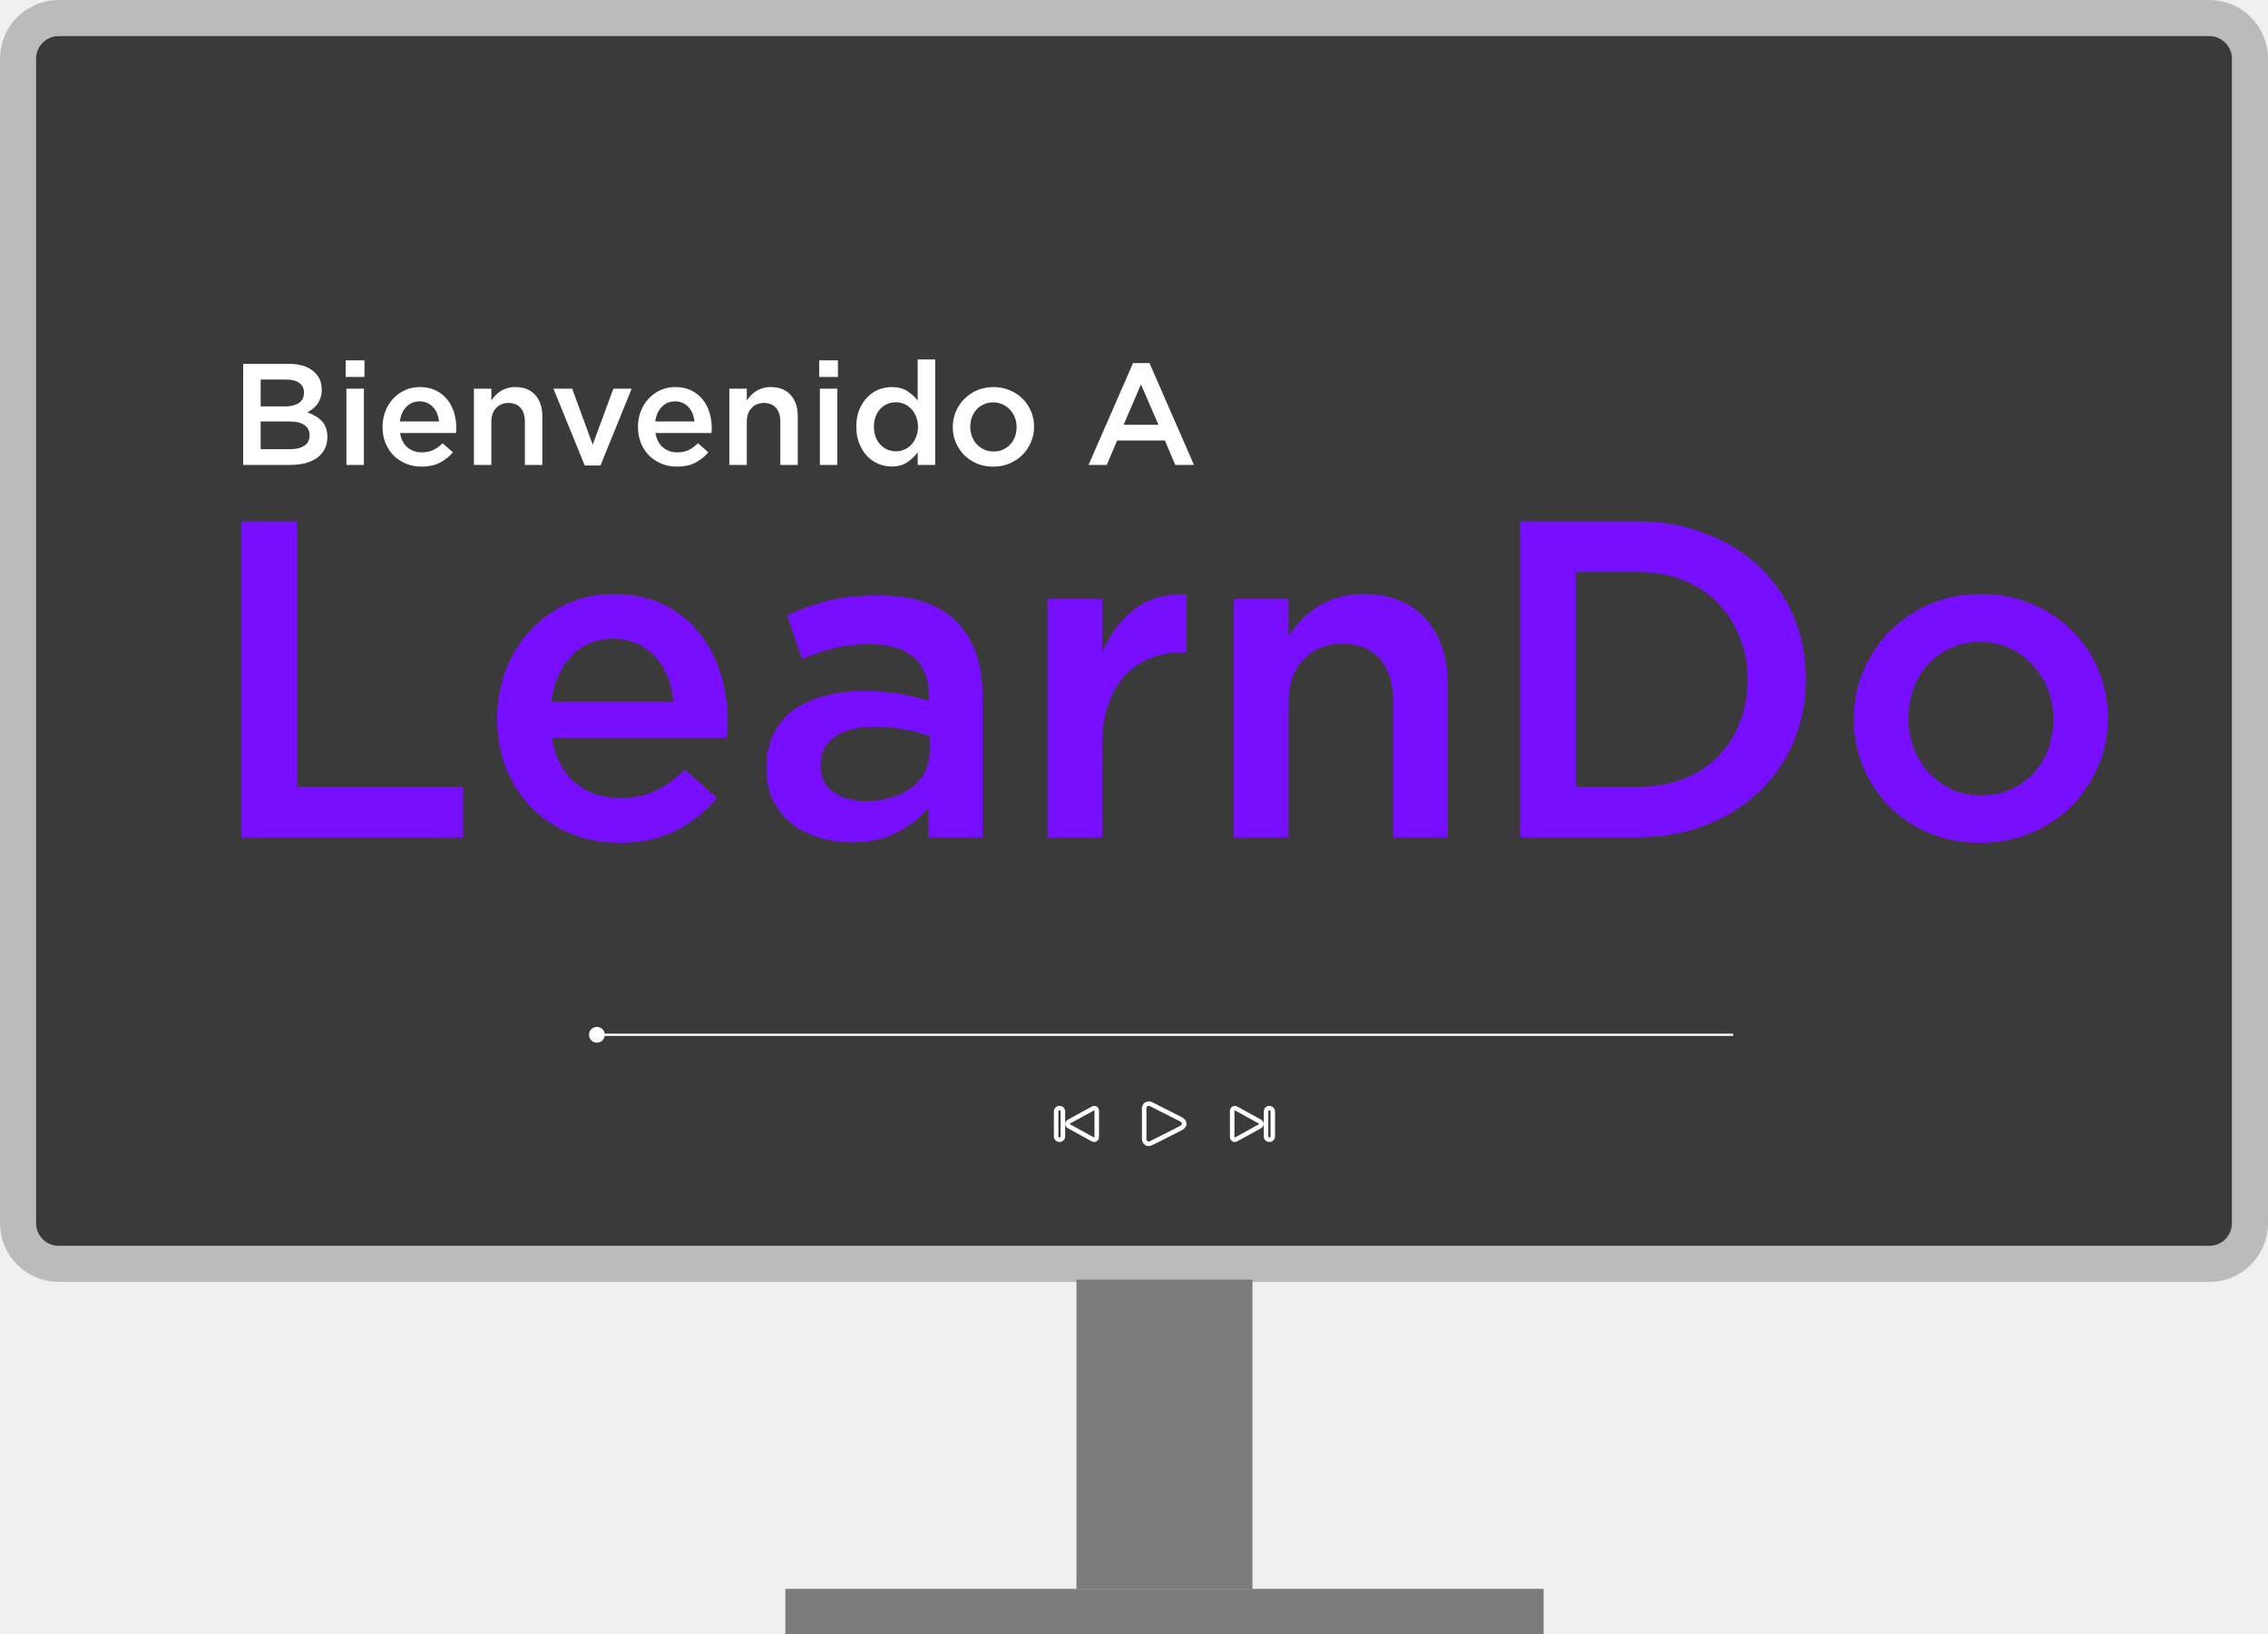
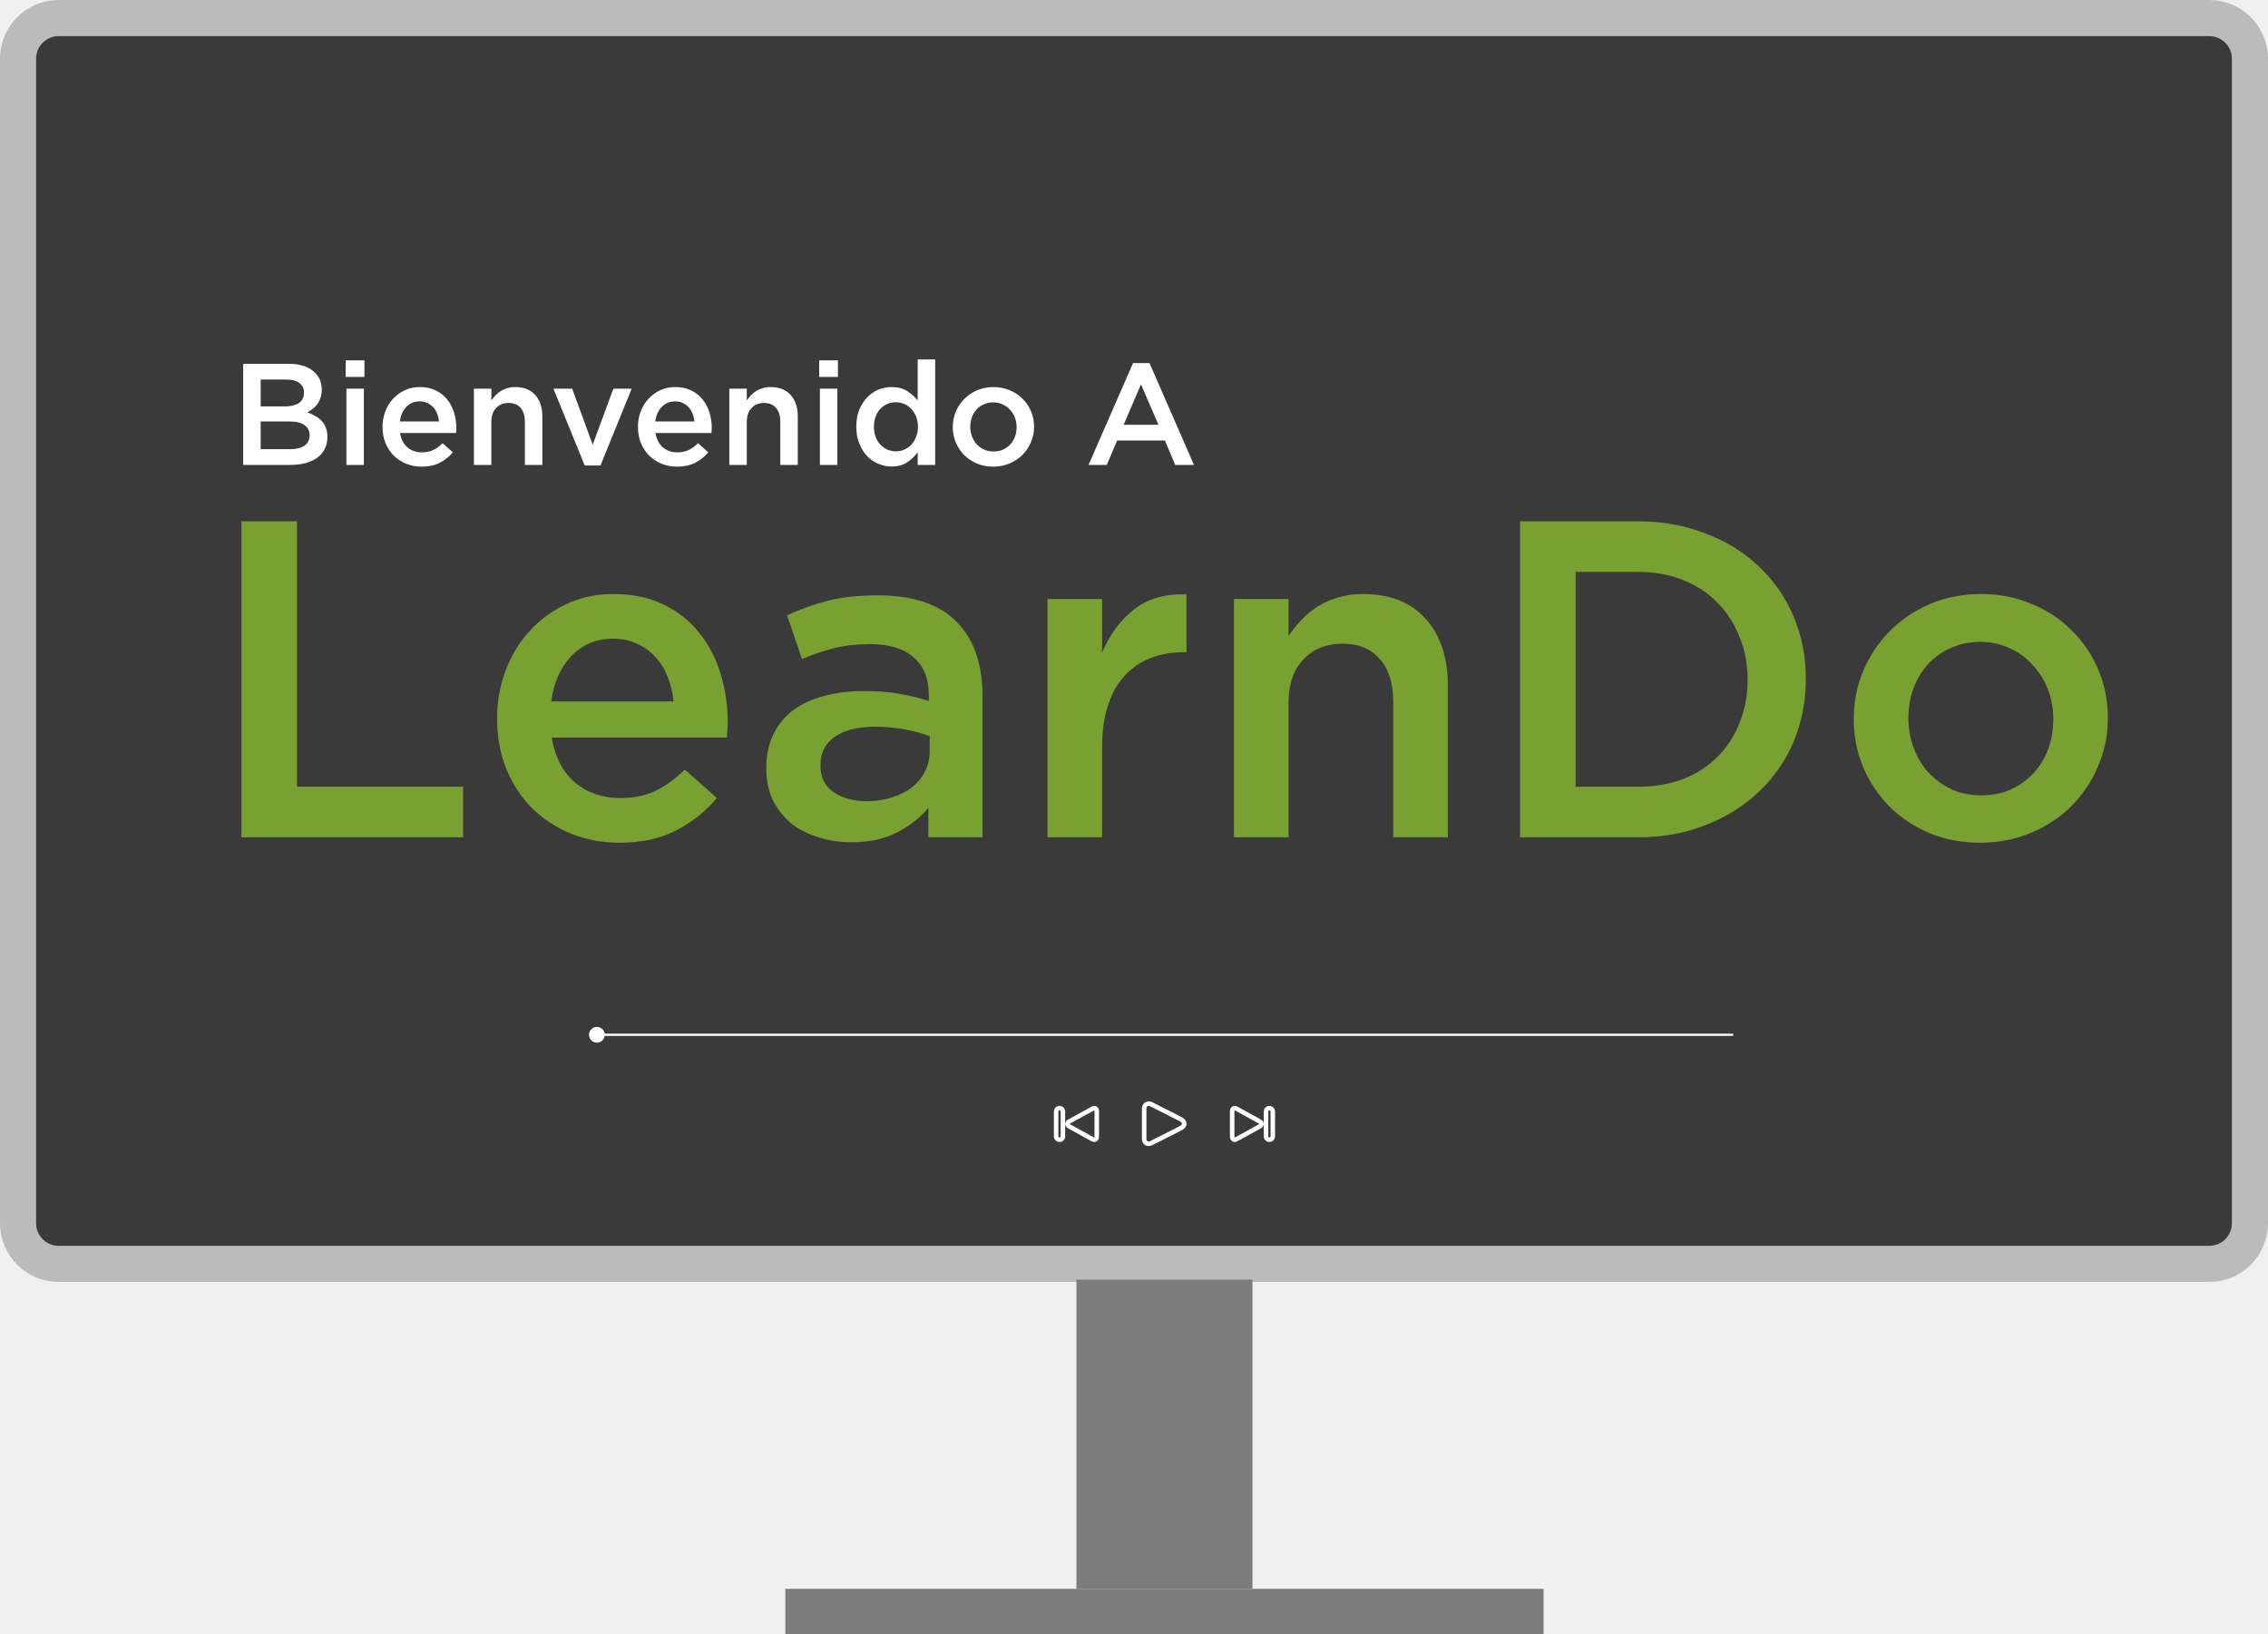
<svg xmlns="http://www.w3.org/2000/svg" width="1005" height="724" viewBox="0 0 1005 724" fill="none">
  <rect x="8" y="8" width="989" height="552" rx="18" fill="#3A3A3A" stroke="#BBBBBB" stroke-width="16" />
  <path fill-rule="evenodd" clip-rule="evenodd" d="M562.503 490C561.122 490 560.003 491.119 560.003 492.5V498C559.95 497.129 559.419 496.359 558.623 496L548.423 490.38C547.715 489.933 546.82 489.902 546.083 490.3C545.372 490.751 544.959 491.549 545.003 492.39V503.62C544.96 504.458 545.363 505.257 546.063 505.72C546.366 505.9 546.711 505.996 547.063 506C547.527 505.989 547.981 505.862 548.383 505.63L558.623 500C559.419 499.641 559.95 498.871 560.003 498V503.5C560.003 504.881 561.122 506 562.503 506C563.884 506 565.003 504.881 565.003 503.5V492.5C565.003 491.119 563.884 490 562.503 490ZM547.463 503.88L557.623 498.26H557.653C557.784 498.194 557.892 498.089 557.963 497.96C557.955 497.968 557.935 497.952 557.899 497.92C557.848 497.877 557.766 497.805 557.633 497.73L547.443 492.12C547.338 492.052 547.218 492.011 547.093 492C547.027 492.119 546.996 492.254 547.003 492.39V503.62C546.995 503.754 547.03 503.887 547.103 504C547.232 503.992 547.356 503.951 547.463 503.88ZM562.503 504C562.779 504 563.003 503.776 563.003 503.5V492.5C563.003 492.224 562.779 492 562.503 492C562.227 492 562.003 492.224 562.003 492.5V503.5C562.003 503.776 562.227 504 562.503 504Z" fill="white" />
  <path fill-rule="evenodd" clip-rule="evenodd" d="M469.52 490C468.854 489.995 468.212 490.256 467.739 490.725C467.266 491.195 467 491.834 467 492.5V503.5C467 504.881 468.119 506 469.5 506C470.881 506 472 504.881 472 503.5V498C472.049 498.87 472.577 499.641 473.37 500L483.6 505.63C483.999 505.862 484.449 505.989 484.91 506C485.262 505.997 485.607 505.9 485.91 505.72C486.627 505.269 487.043 504.466 487 503.62V492.39C487.063 491.565 486.682 490.769 486 490.3C485.26 489.901 484.361 489.931 483.65 490.38L473.41 496C472.601 496.348 472.056 497.121 472 498V492.5C472 491.127 470.893 490.011 469.52 490ZM484.93 503.99C484.987 503.876 485.011 503.748 485 503.62V492.38C485.012 492.248 484.984 492.116 484.92 492C484.792 492.021 484.669 492.069 484.56 492.14L474.33 497.72C474.194 497.778 474.079 497.876 474 498C474.116 498.097 474.24 498.184 474.37 498.26L484.56 503.88C484.668 503.956 484.798 503.995 484.93 503.99ZM469.5 504C469.776 504 470 503.776 470 503.5V492.5C470 492.224 469.776 492 469.5 492C469.224 492 469 492.224 469 492.5V503.5C469 503.776 469.224 504 469.5 504Z" fill="white" />
  <path fill-rule="evenodd" clip-rule="evenodd" d="M510.69 488.428L523.58 494.958C525.49 495.928 525.77 497.248 525.77 497.928C525.77 498.608 525.49 499.848 523.58 500.848L510.69 507.358C510.147 507.643 509.544 507.797 508.93 507.808C508.409 507.815 507.896 507.677 507.45 507.408C506.471 506.735 505.922 505.593 506.01 504.408V491.428C505.918 490.242 506.467 489.098 507.45 488.428C508.455 487.857 509.685 487.857 510.69 488.428ZM509.79 505.548L522.67 499.018C523.35 498.668 523.77 498.228 523.77 497.878C523.77 497.528 523.35 497.088 522.67 496.748L509.75 490.218C509.486 490.072 509.191 489.99 508.89 489.978C508.75 489.982 508.612 490.02 508.49 490.088C508.13 490.401 507.949 490.874 508.01 491.348V504.408C507.949 504.882 508.13 505.355 508.49 505.668C508.916 505.848 509.404 505.803 509.79 505.548Z" fill="white" />
  <path d="M127.856 161.2H107.76V206H128.496C130.971 206 133.232 205.744 135.28 205.232C137.328 204.677 139.077 203.888 140.528 202.864C141.979 201.797 143.088 200.496 143.856 198.96C144.667 197.424 145.072 195.653 145.072 193.648C145.072 192.112 144.859 190.768 144.432 189.616C144.005 188.421 143.387 187.397 142.576 186.544C141.808 185.691 140.869 184.965 139.76 184.368C138.693 183.728 137.499 183.173 136.176 182.704C136.987 182.277 137.776 181.765 138.544 181.168C139.355 180.571 140.037 179.888 140.592 179.12C141.189 178.309 141.659 177.371 142 176.304C142.384 175.237 142.576 174.021 142.576 172.656C142.576 169.115 141.253 166.32 138.608 164.272C135.963 162.224 132.379 161.2 127.856 161.2ZM126.256 180.08H115.504V168.176H126.832C129.392 168.176 131.333 168.688 132.656 169.712C134.021 170.693 134.704 172.101 134.704 173.936C134.704 176.027 133.936 177.584 132.4 178.608C130.864 179.589 128.816 180.08 126.256 180.08ZM128.56 199.024H115.504V186.736H127.984C131.099 186.736 133.403 187.269 134.896 188.336C136.432 189.403 137.2 190.896 137.2 192.816C137.2 194.864 136.432 196.421 134.896 197.488C133.36 198.512 131.248 199.024 128.56 199.024ZM161.5 167.024V159.664H153.18V167.024H161.5ZM161.244 206V172.208H153.5V206H161.244ZM177.252 191.856H202.084C202.127 191.472 202.148 191.109 202.148 190.768C202.191 190.427 202.212 190.085 202.212 189.744C202.212 187.312 201.871 184.987 201.188 182.768C200.505 180.549 199.481 178.608 198.116 176.944C196.793 175.28 195.108 173.957 193.06 172.976C191.055 171.995 188.708 171.504 186.02 171.504C183.588 171.504 181.369 171.973 179.364 172.912C177.359 173.851 175.609 175.131 174.116 176.752C172.665 178.331 171.535 180.187 170.724 182.32C169.913 184.453 169.508 186.736 169.508 189.168C169.508 191.813 169.956 194.224 170.852 196.4C171.748 198.533 172.964 200.368 174.5 201.904C176.079 203.44 177.913 204.635 180.004 205.488C182.137 206.341 184.42 206.768 186.852 206.768C189.967 206.768 192.633 206.192 194.852 205.04C197.113 203.888 199.055 202.352 200.676 200.432L196.132 196.4C194.767 197.723 193.38 198.725 191.972 199.408C190.564 200.091 188.9 200.432 186.98 200.432C184.463 200.432 182.329 199.707 180.58 198.256C178.831 196.763 177.721 194.629 177.252 191.856ZM177.188 186.736C177.529 184.091 178.468 181.957 180.004 180.336C181.583 178.672 183.567 177.84 185.956 177.84C187.236 177.84 188.367 178.075 189.348 178.544C190.372 179.013 191.247 179.653 191.972 180.464C192.697 181.232 193.273 182.171 193.7 183.28C194.127 184.347 194.404 185.499 194.532 186.736H177.188ZM217.733 186.928C217.733 184.283 218.437 182.235 219.845 180.784C221.253 179.291 223.088 178.544 225.349 178.544C227.653 178.544 229.424 179.269 230.661 180.72C231.941 182.128 232.581 184.155 232.581 186.8V206H240.325V184.496C240.325 180.528 239.28 177.371 237.189 175.024C235.098 172.677 232.133 171.504 228.293 171.504C226.97 171.504 225.776 171.675 224.709 172.016C223.685 172.315 222.725 172.741 221.829 173.296C220.976 173.851 220.208 174.491 219.525 175.216C218.885 175.899 218.288 176.645 217.733 177.456V172.208H209.989V206H217.733V186.928ZM262.635 197.04L253.547 172.208H245.227L259.115 206.256H266.091L279.915 172.208H271.787L262.635 197.04ZM290.44 191.856H315.272C315.314 191.472 315.336 191.109 315.336 190.768C315.378 190.427 315.4 190.085 315.4 189.744C315.4 187.312 315.058 184.987 314.376 182.768C313.693 180.549 312.669 178.608 311.304 176.944C309.981 175.28 308.296 173.957 306.248 172.976C304.242 171.995 301.896 171.504 299.208 171.504C296.776 171.504 294.557 171.973 292.552 172.912C290.546 173.851 288.797 175.131 287.304 176.752C285.853 178.331 284.722 180.187 283.911 182.32C283.101 184.453 282.696 186.736 282.696 189.168C282.696 191.813 283.144 194.224 284.04 196.4C284.936 198.533 286.152 200.368 287.688 201.904C289.266 203.44 291.101 204.635 293.192 205.488C295.325 206.341 297.608 206.768 300.04 206.768C303.154 206.768 305.821 206.192 308.04 205.04C310.301 203.888 312.242 202.352 313.864 200.432L309.32 196.4C307.954 197.723 306.568 198.725 305.16 199.408C303.752 200.091 302.088 200.432 300.168 200.432C297.65 200.432 295.517 199.707 293.768 198.256C292.018 196.763 290.909 194.629 290.44 191.856ZM290.376 186.736C290.717 184.091 291.656 181.957 293.192 180.336C294.77 178.672 296.754 177.84 299.144 177.84C300.424 177.84 301.554 178.075 302.536 178.544C303.56 179.013 304.434 179.653 305.16 180.464C305.885 181.232 306.461 182.171 306.888 183.28C307.314 184.347 307.592 185.499 307.72 186.736H290.376ZM330.921 186.928C330.921 184.283 331.625 182.235 333.033 180.784C334.441 179.291 336.275 178.544 338.537 178.544C340.841 178.544 342.611 179.269 343.849 180.72C345.129 182.128 345.769 184.155 345.769 186.8V206H353.513V184.496C353.513 180.528 352.467 177.371 350.377 175.024C348.286 172.677 345.321 171.504 341.481 171.504C340.158 171.504 338.963 171.675 337.897 172.016C336.873 172.315 335.913 172.741 335.017 173.296C334.163 173.851 333.395 174.491 332.713 175.216C332.073 175.899 331.475 176.645 330.921 177.456V172.208H323.177V206H330.921V186.928ZM371.312 167.024V159.664H362.992V167.024H371.312ZM371.056 206V172.208H363.312V206H371.056ZM414.393 206V159.28H406.649V177.456C405.411 175.877 403.875 174.491 402.041 173.296C400.206 172.101 397.902 171.504 395.128 171.504C393.123 171.504 391.161 171.888 389.241 172.656C387.363 173.424 385.699 174.576 384.249 176.112C382.798 177.605 381.625 179.44 380.729 181.616C379.875 183.792 379.449 186.288 379.449 189.104C379.449 191.92 379.897 194.416 380.793 196.592C381.689 198.768 382.862 200.624 384.312 202.16C385.763 203.653 387.427 204.784 389.305 205.552C391.182 206.32 393.123 206.704 395.128 206.704C397.859 206.704 400.142 206.085 401.977 204.848C403.854 203.611 405.411 202.117 406.649 200.368V206H414.393ZM406.777 189.104C406.777 190.768 406.499 192.261 405.945 193.584C405.433 194.907 404.729 196.059 403.833 197.04C402.937 197.979 401.891 198.704 400.697 199.216C399.502 199.728 398.265 199.984 396.985 199.984C395.662 199.984 394.403 199.728 393.208 199.216C392.057 198.704 391.033 197.979 390.137 197.04C389.241 196.101 388.537 194.971 388.025 193.648C387.513 192.283 387.257 190.768 387.257 189.104C387.257 187.397 387.513 185.883 388.025 184.56C388.537 183.195 389.241 182.043 390.137 181.104C391.033 180.165 392.057 179.461 393.208 178.992C394.403 178.48 395.662 178.224 396.985 178.224C398.265 178.224 399.502 178.48 400.697 178.992C401.891 179.504 402.937 180.251 403.833 181.232C404.729 182.171 405.433 183.301 405.945 184.624C406.499 185.947 406.777 187.44 406.777 189.104ZM458.228 189.104C458.228 186.672 457.78 184.389 456.884 182.256C455.988 180.123 454.729 178.267 453.108 176.688C451.529 175.067 449.63 173.808 447.412 172.912C445.236 171.973 442.846 171.504 440.244 171.504C437.641 171.504 435.23 171.973 433.012 172.912C430.836 173.851 428.937 175.131 427.316 176.752C425.737 178.331 424.478 180.208 423.54 182.384C422.644 184.517 422.196 186.8 422.196 189.232C422.196 191.664 422.644 193.947 423.54 196.08C424.436 198.171 425.673 200.027 427.252 201.648C428.873 203.227 430.772 204.485 432.948 205.424C435.166 206.32 437.556 206.768 440.116 206.768C442.718 206.768 445.129 206.299 447.348 205.36C449.566 204.421 451.465 203.163 453.044 201.584C454.665 199.963 455.924 198.085 456.819 195.952C457.758 193.819 458.228 191.536 458.228 189.104ZM450.484 189.232C450.484 190.725 450.249 192.133 449.78 193.456C449.31 194.736 448.628 195.867 447.732 196.848C446.836 197.829 445.748 198.619 444.468 199.216C443.23 199.771 441.822 200.048 440.244 200.048C438.75 200.048 437.363 199.771 436.083 199.216C434.846 198.619 433.758 197.829 432.82 196.848C431.924 195.867 431.22 194.715 430.708 193.392C430.196 192.027 429.94 190.597 429.94 189.104C429.94 187.611 430.174 186.224 430.644 184.944C431.113 183.621 431.796 182.469 432.692 181.488C433.588 180.507 434.654 179.739 435.892 179.184C437.172 178.587 438.58 178.288 440.116 178.288C441.652 178.288 443.038 178.587 444.276 179.184C445.556 179.739 446.644 180.528 447.54 181.552C448.478 182.533 449.204 183.685 449.716 185.008C450.228 186.331 450.484 187.739 450.484 189.232ZM509.366 160.88H502.07L482.358 206H490.422L495.03 195.184H516.214L520.758 206H529.078L509.366 160.88ZM513.333 188.208H497.91L505.59 170.288L513.333 188.208Z" fill="white" />
-   <path d="M107 371H205.2V348.6H131.6V231H107V371ZM244.475 326.8H322.075C322.208 325.6 322.275 324.467 322.275 323.4C322.408 322.333 322.475 321.267 322.475 320.2C322.475 312.6 321.408 305.333 319.275 298.4C317.142 291.467 313.942 285.4 309.675 280.2C305.542 275 300.275 270.867 293.875 267.8C287.608 264.733 280.275 263.2 271.875 263.2C264.275 263.2 257.342 264.667 251.075 267.6C244.808 270.533 239.342 274.533 234.675 279.6C230.142 284.533 226.608 290.333 224.075 297C221.542 303.667 220.275 310.8 220.275 318.4C220.275 326.667 221.675 334.2 224.475 341C227.275 347.667 231.075 353.4 235.875 358.2C240.808 363 246.542 366.733 253.075 369.4C259.742 372.067 266.875 373.4 274.475 373.4C284.208 373.4 292.542 371.6 299.475 368C306.542 364.4 312.608 359.6 317.675 353.6L303.475 341C299.208 345.133 294.875 348.267 290.475 350.4C286.075 352.533 280.875 353.6 274.875 353.6C267.008 353.6 260.342 351.333 254.875 346.8C249.408 342.133 245.942 335.467 244.475 326.8ZM244.275 310.8C245.342 302.533 248.275 295.867 253.075 290.8C258.008 285.6 264.208 283 271.675 283C275.675 283 279.208 283.733 282.275 285.2C285.475 286.667 288.208 288.667 290.475 291.2C292.742 293.6 294.542 296.533 295.875 300C297.208 303.333 298.075 306.933 298.475 310.8H244.275ZM435.378 371V308.4C435.378 294.267 431.578 283.333 423.978 275.6C416.378 267.733 404.711 263.8 388.978 263.8C380.311 263.8 372.911 264.6 366.778 266.2C360.645 267.8 354.645 269.933 348.778 272.6L355.378 292C360.178 290 364.911 288.4 369.578 287.2C374.245 286 379.578 285.4 385.578 285.4C393.978 285.4 400.378 287.333 404.778 291.2C409.311 295.067 411.578 300.667 411.578 308V310.6C407.445 309.267 403.111 308.2 398.578 307.4C394.178 306.6 388.778 306.2 382.378 306.2C376.245 306.2 370.511 306.933 365.178 308.4C359.978 309.733 355.445 311.8 351.578 314.6C347.845 317.4 344.911 320.933 342.778 325.2C340.645 329.467 339.578 334.467 339.578 340.2V340.6C339.578 345.933 340.578 350.667 342.578 354.8C344.711 358.8 347.445 362.2 350.778 365C354.245 367.667 358.245 369.667 362.778 371C367.311 372.467 372.111 373.2 377.178 373.2C385.178 373.2 391.978 371.733 397.578 368.8C403.178 365.867 407.778 362.267 411.378 358V371H435.378ZM411.978 332.8C411.978 336.133 411.245 339.2 409.778 342C408.445 344.667 406.511 347 403.978 349C401.445 350.867 398.445 352.333 394.978 353.4C391.645 354.467 387.978 355 383.978 355C378.245 355 373.378 353.667 369.378 351C365.511 348.333 363.578 344.467 363.578 339.4V339C363.578 333.533 365.711 329.333 369.978 326.4C374.245 323.467 380.178 322 387.778 322C392.445 322 396.845 322.4 400.978 323.2C405.245 324 408.911 325 411.978 326.2V332.8ZM488.361 330.8C488.361 323.867 489.228 317.8 490.961 312.6C492.694 307.267 495.161 302.867 498.361 299.4C501.561 295.933 505.361 293.333 509.761 291.6C514.161 289.867 519.028 289 524.361 289H525.761V263.4C516.428 263 508.694 265.2 502.561 270C496.428 274.8 491.694 281.2 488.361 289.2V265.4H464.161V371H488.361V330.8ZM570.978 311.4C570.978 303.133 573.178 296.733 577.578 292.2C581.978 287.533 587.711 285.2 594.778 285.2C601.978 285.2 607.511 287.467 611.378 292C615.378 296.4 617.378 302.733 617.378 311V371H641.578V303.8C641.578 291.4 638.311 281.533 631.778 274.2C625.245 266.867 615.978 263.2 603.978 263.2C599.845 263.2 596.111 263.733 592.778 264.8C589.578 265.733 586.578 267.067 583.778 268.8C581.111 270.533 578.711 272.533 576.578 274.8C574.578 276.933 572.711 279.267 570.978 281.8V265.4H546.778V371H570.978V311.4ZM800.202 300.8C800.202 290.933 798.402 281.733 794.802 273.2C791.202 264.667 786.068 257.267 779.402 251C772.868 244.733 765.002 239.867 755.802 236.4C746.735 232.8 736.735 231 725.802 231H673.602V371H725.802C736.735 371 746.735 369.2 755.802 365.6C765.002 362 772.868 357.067 779.402 350.8C786.068 344.533 791.202 337.133 794.802 328.6C798.402 319.933 800.202 310.667 800.202 300.8ZM774.402 301.2C774.402 308.133 773.202 314.533 770.802 320.4C768.535 326.133 765.268 331.133 761.002 335.4C756.868 339.533 751.802 342.8 745.802 345.2C739.802 347.467 733.135 348.6 725.802 348.6H698.202V253.4H725.802C733.135 253.4 739.802 254.6 745.802 257C751.802 259.4 756.868 262.733 761.002 267C765.268 271.267 768.535 276.333 770.802 282.2C773.202 287.933 774.402 294.267 774.402 301.2ZM934.047 318.2C934.047 310.6 932.647 303.467 929.847 296.8C927.047 290.133 923.114 284.333 918.047 279.4C913.114 274.333 907.18 270.4 900.247 267.6C893.447 264.667 885.98 263.2 877.847 263.2C869.714 263.2 862.18 264.667 855.247 267.6C848.447 270.533 842.514 274.533 837.447 279.6C832.514 284.533 828.58 290.4 825.647 297.2C822.847 303.867 821.447 311 821.447 318.6C821.447 326.2 822.847 333.333 825.647 340C828.447 346.533 832.314 352.333 837.247 357.4C842.314 362.333 848.247 366.267 855.047 369.2C861.98 372 869.447 373.4 877.447 373.4C885.58 373.4 893.114 371.933 900.047 369C906.98 366.067 912.914 362.133 917.847 357.2C922.914 352.133 926.847 346.267 929.647 339.6C932.58 332.933 934.047 325.8 934.047 318.2ZM909.847 318.6C909.847 323.267 909.114 327.667 907.647 331.8C906.18 335.8 904.047 339.333 901.247 342.4C898.447 345.467 895.047 347.933 891.047 349.8C887.18 351.533 882.78 352.4 877.847 352.4C873.18 352.4 868.847 351.533 864.847 349.8C860.98 347.933 857.58 345.467 854.647 342.4C851.847 339.333 849.647 335.733 848.047 331.6C846.447 327.333 845.647 322.867 845.647 318.2C845.647 313.533 846.38 309.2 847.847 305.2C849.314 301.067 851.447 297.467 854.247 294.4C857.047 291.333 860.38 288.933 864.247 287.2C868.247 285.333 872.647 284.4 877.447 284.4C882.247 284.4 886.58 285.333 890.447 287.2C894.447 288.933 897.847 291.4 900.647 294.6C903.58 297.667 905.847 301.267 907.447 305.4C909.047 309.533 909.847 313.933 909.847 318.6Z" fill="#780EFF" />
+   <path d="M107 371H205.2V348.6H131.6V231H107V371ZM244.475 326.8H322.075C322.208 325.6 322.275 324.467 322.275 323.4C322.408 322.333 322.475 321.267 322.475 320.2C322.475 312.6 321.408 305.333 319.275 298.4C317.142 291.467 313.942 285.4 309.675 280.2C305.542 275 300.275 270.867 293.875 267.8C287.608 264.733 280.275 263.2 271.875 263.2C264.275 263.2 257.342 264.667 251.075 267.6C244.808 270.533 239.342 274.533 234.675 279.6C230.142 284.533 226.608 290.333 224.075 297C221.542 303.667 220.275 310.8 220.275 318.4C220.275 326.667 221.675 334.2 224.475 341C227.275 347.667 231.075 353.4 235.875 358.2C240.808 363 246.542 366.733 253.075 369.4C259.742 372.067 266.875 373.4 274.475 373.4C284.208 373.4 292.542 371.6 299.475 368C306.542 364.4 312.608 359.6 317.675 353.6L303.475 341C299.208 345.133 294.875 348.267 290.475 350.4C286.075 352.533 280.875 353.6 274.875 353.6C267.008 353.6 260.342 351.333 254.875 346.8C249.408 342.133 245.942 335.467 244.475 326.8ZM244.275 310.8C245.342 302.533 248.275 295.867 253.075 290.8C258.008 285.6 264.208 283 271.675 283C275.675 283 279.208 283.733 282.275 285.2C285.475 286.667 288.208 288.667 290.475 291.2C292.742 293.6 294.542 296.533 295.875 300C297.208 303.333 298.075 306.933 298.475 310.8H244.275ZM435.378 371V308.4C435.378 294.267 431.578 283.333 423.978 275.6C416.378 267.733 404.711 263.8 388.978 263.8C380.311 263.8 372.911 264.6 366.778 266.2C360.645 267.8 354.645 269.933 348.778 272.6L355.378 292C360.178 290 364.911 288.4 369.578 287.2C374.245 286 379.578 285.4 385.578 285.4C393.978 285.4 400.378 287.333 404.778 291.2C409.311 295.067 411.578 300.667 411.578 308V310.6C407.445 309.267 403.111 308.2 398.578 307.4C394.178 306.6 388.778 306.2 382.378 306.2C376.245 306.2 370.511 306.933 365.178 308.4C359.978 309.733 355.445 311.8 351.578 314.6C347.845 317.4 344.911 320.933 342.778 325.2C340.645 329.467 339.578 334.467 339.578 340.2V340.6C339.578 345.933 340.578 350.667 342.578 354.8C344.711 358.8 347.445 362.2 350.778 365C354.245 367.667 358.245 369.667 362.778 371C367.311 372.467 372.111 373.2 377.178 373.2C385.178 373.2 391.978 371.733 397.578 368.8C403.178 365.867 407.778 362.267 411.378 358V371H435.378ZM411.978 332.8C411.978 336.133 411.245 339.2 409.778 342C408.445 344.667 406.511 347 403.978 349C401.445 350.867 398.445 352.333 394.978 353.4C391.645 354.467 387.978 355 383.978 355C378.245 355 373.378 353.667 369.378 351C365.511 348.333 363.578 344.467 363.578 339.4V339C363.578 333.533 365.711 329.333 369.978 326.4C374.245 323.467 380.178 322 387.778 322C392.445 322 396.845 322.4 400.978 323.2C405.245 324 408.911 325 411.978 326.2V332.8ZM488.361 330.8C488.361 323.867 489.228 317.8 490.961 312.6C492.694 307.267 495.161 302.867 498.361 299.4C501.561 295.933 505.361 293.333 509.761 291.6C514.161 289.867 519.028 289 524.361 289H525.761V263.4C516.428 263 508.694 265.2 502.561 270C496.428 274.8 491.694 281.2 488.361 289.2V265.4H464.161V371H488.361V330.8ZM570.978 311.4C570.978 303.133 573.178 296.733 577.578 292.2C581.978 287.533 587.711 285.2 594.778 285.2C601.978 285.2 607.511 287.467 611.378 292C615.378 296.4 617.378 302.733 617.378 311V371H641.578V303.8C641.578 291.4 638.311 281.533 631.778 274.2C625.245 266.867 615.978 263.2 603.978 263.2C599.845 263.2 596.111 263.733 592.778 264.8C589.578 265.733 586.578 267.067 583.778 268.8C581.111 270.533 578.711 272.533 576.578 274.8C574.578 276.933 572.711 279.267 570.978 281.8V265.4H546.778V371H570.978V311.4ZM800.202 300.8C800.202 290.933 798.402 281.733 794.802 273.2C791.202 264.667 786.068 257.267 779.402 251C772.868 244.733 765.002 239.867 755.802 236.4C746.735 232.8 736.735 231 725.802 231H673.602V371H725.802C736.735 371 746.735 369.2 755.802 365.6C765.002 362 772.868 357.067 779.402 350.8C786.068 344.533 791.202 337.133 794.802 328.6C798.402 319.933 800.202 310.667 800.202 300.8ZM774.402 301.2C774.402 308.133 773.202 314.533 770.802 320.4C768.535 326.133 765.268 331.133 761.002 335.4C756.868 339.533 751.802 342.8 745.802 345.2C739.802 347.467 733.135 348.6 725.802 348.6H698.202V253.4H725.802C733.135 253.4 739.802 254.6 745.802 257C751.802 259.4 756.868 262.733 761.002 267C765.268 271.267 768.535 276.333 770.802 282.2C773.202 287.933 774.402 294.267 774.402 301.2ZM934.047 318.2C934.047 310.6 932.647 303.467 929.847 296.8C927.047 290.133 923.114 284.333 918.047 279.4C913.114 274.333 907.18 270.4 900.247 267.6C893.447 264.667 885.98 263.2 877.847 263.2C869.714 263.2 862.18 264.667 855.247 267.6C848.447 270.533 842.514 274.533 837.447 279.6C832.514 284.533 828.58 290.4 825.647 297.2C822.847 303.867 821.447 311 821.447 318.6C821.447 326.2 822.847 333.333 825.647 340C828.447 346.533 832.314 352.333 837.247 357.4C842.314 362.333 848.247 366.267 855.047 369.2C861.98 372 869.447 373.4 877.447 373.4C885.58 373.4 893.114 371.933 900.047 369C906.98 366.067 912.914 362.133 917.847 357.2C922.914 352.133 926.847 346.267 929.647 339.6C932.58 332.933 934.047 325.8 934.047 318.2ZM909.847 318.6C909.847 323.267 909.114 327.667 907.647 331.8C906.18 335.8 904.047 339.333 901.247 342.4C898.447 345.467 895.047 347.933 891.047 349.8C887.18 351.533 882.78 352.4 877.847 352.4C873.18 352.4 868.847 351.533 864.847 349.8C860.98 347.933 857.58 345.467 854.647 342.4C851.847 339.333 849.647 335.733 848.047 331.6C846.447 327.333 845.647 322.867 845.647 318.2C845.647 313.533 846.38 309.2 847.847 305.2C849.314 301.067 851.447 297.467 854.247 294.4C857.047 291.333 860.38 288.933 864.247 287.2C868.247 285.333 872.647 284.4 877.447 284.4C882.247 284.4 886.58 285.333 890.447 287.2C894.447 288.933 897.847 291.4 900.647 294.6C903.58 297.667 905.847 301.267 907.447 305.4C909.047 309.533 909.847 313.933 909.847 318.6Z" fill="#78A132" />
  <rect x="477" y="567" width="78" height="137" fill="#7C7C7C" />
  <rect x="348" y="704" width="336" height="20" fill="#7C7C7C" />
  <line x1="265" y1="458.5" x2="768" y2="458.5" stroke="white" />
  <circle cx="264.5" cy="458.5" r="3.5" fill="white" />
</svg>
